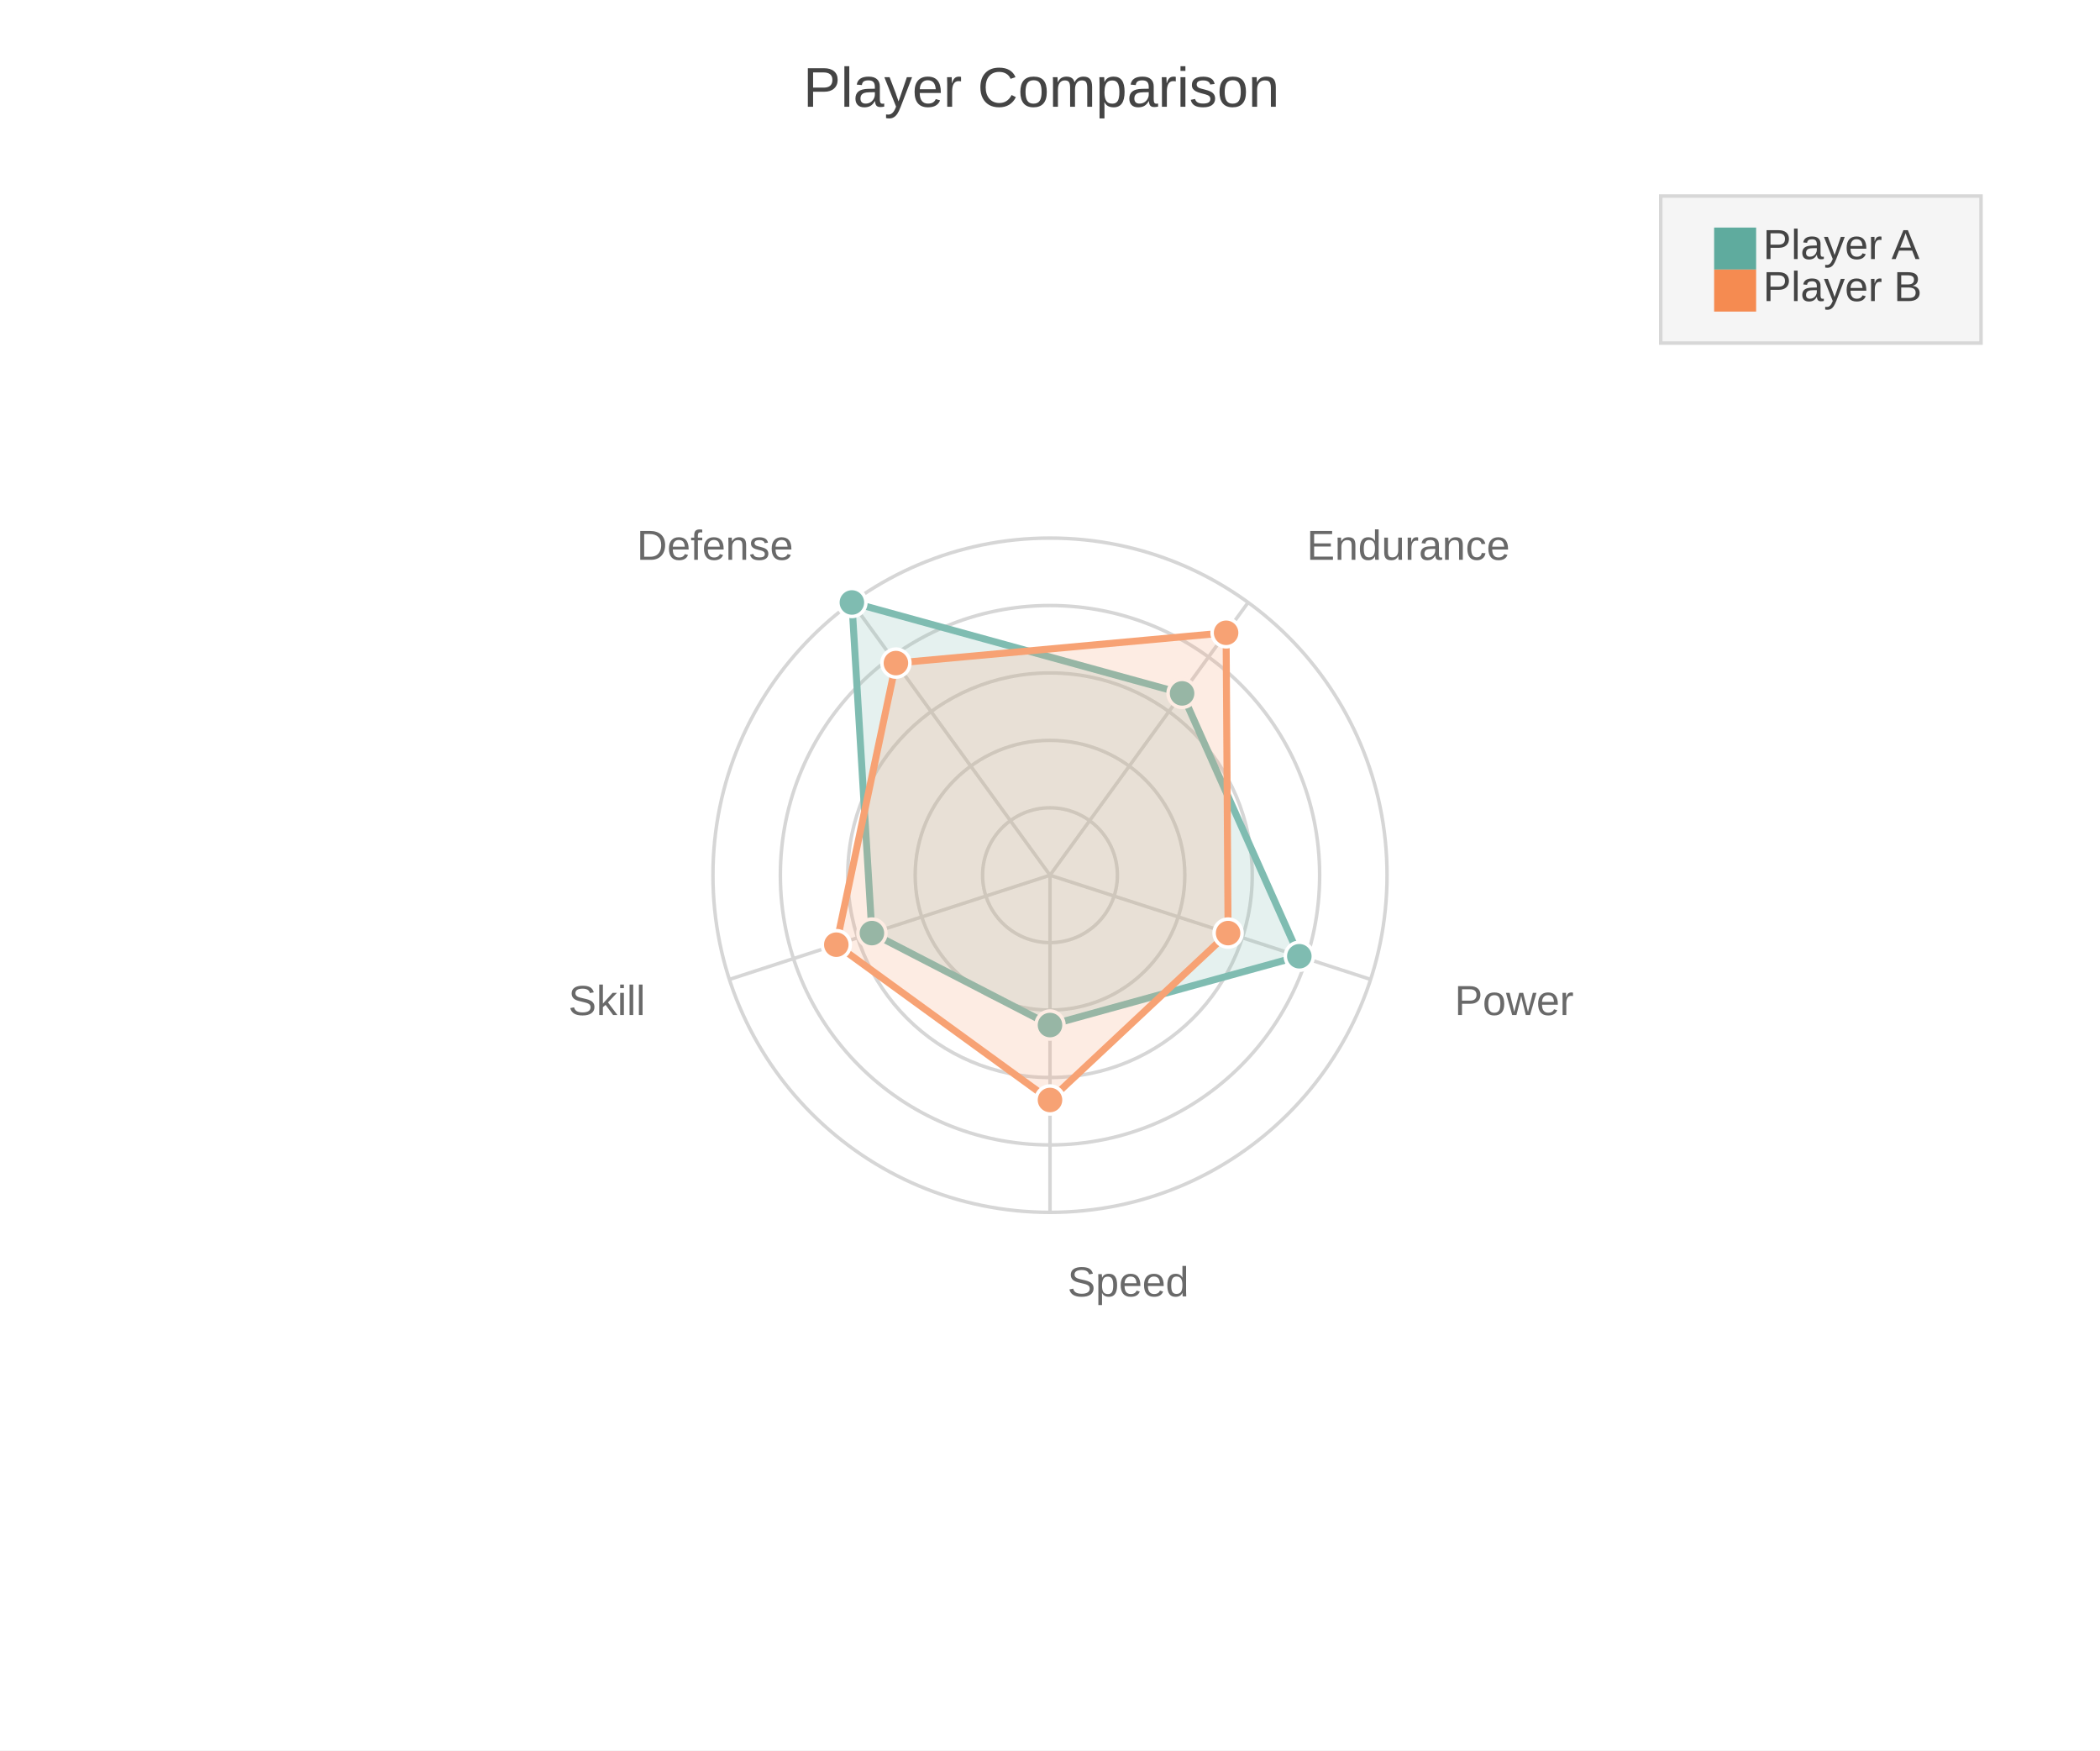
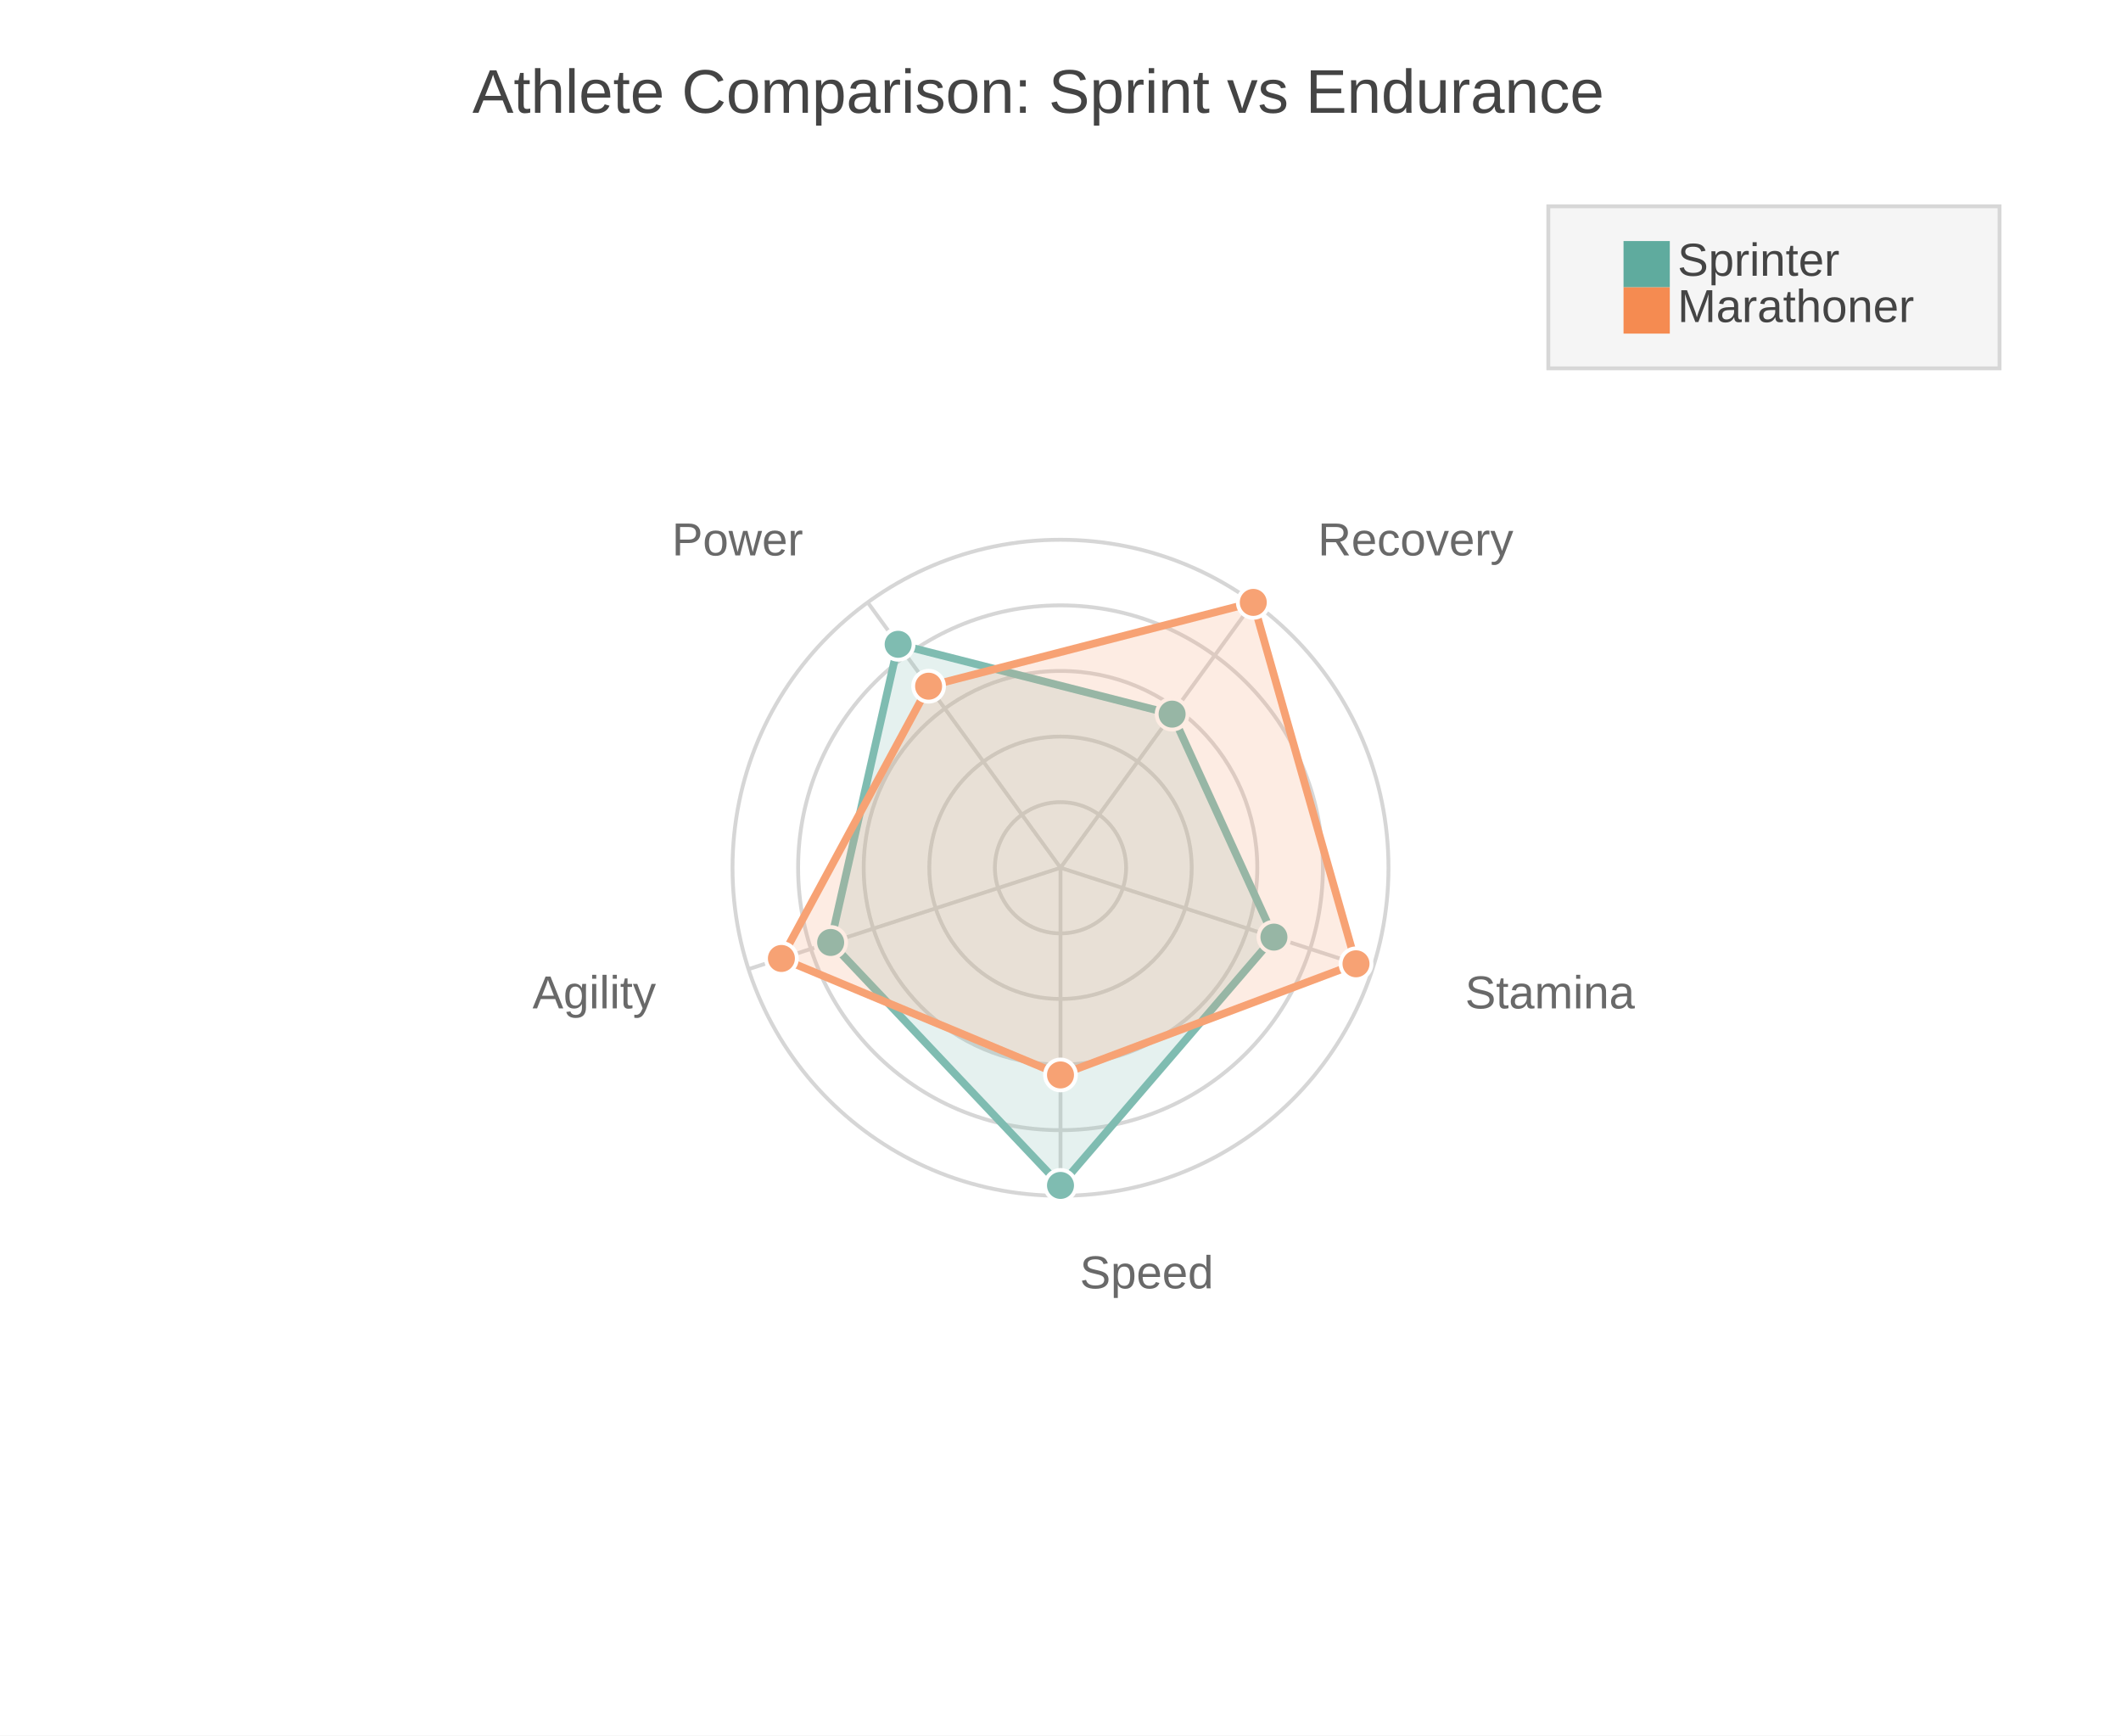
- <svg xmlns="http://www.w3.org/2000/svg" width="600" height="500" viewBox="0 0 600 500">
-   <path fill="#FFFFFF" d="M0 0 h600 v500 h-600 v-500Z" />
-   <text transform="translate(-70.5, 18)" fill="#444444" font-family="Arial" font-weight="normal" font-size="16" x="300.0" y="12.5">Player Comparison</text>
+ <svg xmlns="http://www.w3.org/2000/svg" width="550" height="450" viewBox="0 0 550 450">
+   <path fill="#FFFFFF" d="M0 0 h550 v450 h-550 v-450Z" />
+   <text transform="translate(-152.5, 18)" fill="#444444" font-family="Arial" font-weight="normal" font-size="16" x="275.0" y="11.25">Athlete Comparison: Sprint vs Endurance</text>
  <defs>
    <clipPath id="plot-clip">
-       <rect x="0" y="0" width="540.0" height="423.0" />
+       <rect x="0" y="0" width="495.0" height="378.0" />
    </clipPath>
  </defs>
  <g opacity="0.8" transform="">
-     <circle cx="300.0" cy="250.0" r="19.26" fill="none" stroke="#CCCCCC" stroke-width="1" />
-     <circle cx="300.0" cy="250.0" r="38.52" fill="none" stroke="#CCCCCC" stroke-width="1" />
-     <circle cx="300.0" cy="250.0" r="57.78" fill="none" stroke="#CCCCCC" stroke-width="1" />
-     <circle cx="300.0" cy="250.0" r="77.04" fill="none" stroke="#CCCCCC" stroke-width="1" />
-     <circle cx="300.0" cy="250.0" r="96.3" fill="none" stroke="#CCCCCC" stroke-width="1" />
-     <path d="M300.0 250.0 L300.0 346.3" stroke="#CCCCCC" stroke-width="1" />
-     <text x="305.0" y="370.3" fill="#444444" font-size="12" font-family="Arial" text-anchor="start">Speed</text>
-     <path d="M300.0 250.0 L391.587 279.758" stroke="#CCCCCC" stroke-width="1" />
-     <text x="415.608" y="289.939" fill="#444444" font-size="12" font-family="Arial" text-anchor="start">Power</text>
-     <path d="M300.0 250.0 L356.604 172.092" stroke="#CCCCCC" stroke-width="1" />
-     <text x="373.359" y="159.911" fill="#444444" font-size="12" font-family="Arial" text-anchor="start">Endurance</text>
-     <path d="M300.0 250.0 L243.396 172.092" stroke="#CCCCCC" stroke-width="1" />
-     <text x="226.641" y="159.911" fill="#444444" font-size="12" font-family="Arial" text-anchor="end">Defense</text>
-     <path d="M300.0 250.0 L208.413 279.758" stroke="#CCCCCC" stroke-width="1" />
-     <text x="184.392" y="289.939" fill="#444444" font-size="12" font-family="Arial" text-anchor="end">Skill</text>
-     <path d="M300.0,292.8 371.234,273.145 337.736,198.061 243.396,172.092 249.118,266.532 Z" fill="#5fab9e" fill-opacity="0.2" stroke="#5fab9e" stroke-width="2" />
-     <circle cx="300.0" cy="292.8" r="4" fill="#5fab9e" stroke="white" stroke-width="1" />
-     <circle cx="371.234" cy="273.145" r="4" fill="#5fab9e" stroke="white" stroke-width="1" />
-     <circle cx="337.736" cy="198.061" r="4" fill="#5fab9e" stroke="white" stroke-width="1" />
-     <circle cx="243.396" cy="172.092" r="4" fill="#5fab9e" stroke="white" stroke-width="1" />
-     <circle cx="249.118" cy="266.532" r="4" fill="#5fab9e" stroke="white" stroke-width="1" />
-     <path d="M300.0,314.2 350.882,266.532 350.314,180.748 255.975,189.405 238.942,269.839 Z" fill="#f58b51" fill-opacity="0.2" stroke="#f58b51" stroke-width="2" />
-     <circle cx="300.0" cy="314.2" r="4" fill="#f58b51" stroke="white" stroke-width="1" />
-     <circle cx="350.882" cy="266.532" r="4" fill="#f58b51" stroke="white" stroke-width="1" />
-     <circle cx="350.314" cy="180.748" r="4" fill="#f58b51" stroke="white" stroke-width="1" />
-     <circle cx="255.975" cy="189.405" r="4" fill="#f58b51" stroke="white" stroke-width="1" />
-     <circle cx="238.942" cy="269.839" r="4" fill="#f58b51" stroke="white" stroke-width="1" />
+     <circle cx="275.0" cy="225.0" r="17.01" fill="none" stroke="#CCCCCC" stroke-width="1" />
+     <circle cx="275.0" cy="225.0" r="34.02" fill="none" stroke="#CCCCCC" stroke-width="1" />
+     <circle cx="275.0" cy="225.0" r="51.03" fill="none" stroke="#CCCCCC" stroke-width="1" />
+     <circle cx="275.0" cy="225.0" r="68.04" fill="none" stroke="#CCCCCC" stroke-width="1" />
+     <circle cx="275.0" cy="225.0" r="85.05" fill="none" stroke="#CCCCCC" stroke-width="1" />
+     <path d="M275.0 225.0 L275.0 310.05" stroke="#CCCCCC" stroke-width="1" />
+     <text x="280.0" y="334.05" fill="#444444" font-size="12" font-family="Arial" text-anchor="start">Speed</text>
+     <path d="M275.0 225.0 L355.887 251.282" stroke="#CCCCCC" stroke-width="1" />
+     <text x="379.908" y="261.462" fill="#444444" font-size="12" font-family="Arial" text-anchor="start">Stamina</text>
+     <path d="M275.0 225.0 L324.991 156.193" stroke="#CCCCCC" stroke-width="1" />
+     <text x="341.747" y="144.013" fill="#444444" font-size="12" font-family="Arial" text-anchor="start">Recovery</text>
+     <path d="M275.0 225.0 L225.009 156.193" stroke="#CCCCCC" stroke-width="1" />
+     <text x="208.253" y="144.013" fill="#444444" font-size="12" font-family="Arial" text-anchor="end">Power</text>
+     <path d="M275.0 225.0 L194.113 251.282" stroke="#CCCCCC" stroke-width="1" />
+     <text x="170.092" y="261.462" fill="#444444" font-size="12" font-family="Arial" text-anchor="end">Agility</text>
+     <path d="M275.0,307.364 330.344,242.982 303.942,185.164 232.902,167.057 215.399,244.366 Z" fill="#5fab9e" fill-opacity="0.2" stroke="#5fab9e" stroke-width="2" />
+     <circle cx="275.0" cy="307.364" r="4" fill="#5fab9e" stroke="white" stroke-width="1" />
+     <circle cx="330.344" cy="242.982" r="4" fill="#5fab9e" stroke="white" stroke-width="1" />
+     <circle cx="303.942" cy="185.164" r="4" fill="#5fab9e" stroke="white" stroke-width="1" />
+     <circle cx="232.902" cy="167.057" r="4" fill="#5fab9e" stroke="white" stroke-width="1" />
+     <circle cx="215.399" cy="244.366" r="4" fill="#5fab9e" stroke="white" stroke-width="1" />
+     <path d="M275.0,278.716 351.63,249.899 324.991,156.193 240.796,177.922 202.627,248.515 Z" fill="#f58b51" fill-opacity="0.2" stroke="#f58b51" stroke-width="2" />
+     <circle cx="275.0" cy="278.716" r="4" fill="#f58b51" stroke="white" stroke-width="1" />
+     <circle cx="351.63" cy="249.899" r="4" fill="#f58b51" stroke="white" stroke-width="1" />
+     <circle cx="324.991" cy="156.193" r="4" fill="#f58b51" stroke="white" stroke-width="1" />
+     <circle cx="240.796" cy="177.922" r="4" fill="#f58b51" stroke="white" stroke-width="1" />
+     <circle cx="202.627" cy="248.515" r="4" fill="#f58b51" stroke="white" stroke-width="1" />
  </g>
  <g>
-     <rect transform="translate(-15.25, -7.0)" x="489.75" y="63.0" width="91.5" height="42.0" fill="#f5f5f5" stroke="#d7d7d7" />
+     <rect transform="translate(-19.5, -7.0)" x="421.0" y="60.5" width="117.0" height="42.0" fill="#f5f5f5" stroke="#d7d7d7" />
    <g>
-       <rect y="65.0" x="489.75" width="12" height="12" fill="#5fab9e" />
-       <text y="74.0" x="503.75" font-size="12" font-family="Arial" fill="#444444">Player A</text>
+       <rect y="62.5" x="421.0" width="12" height="12" fill="#5fab9e" />
+       <text y="71.5" x="435.0" font-size="12" font-family="Arial" fill="#444444">Sprinter</text>
    </g>
    <g>
-       <rect y="77.0" x="489.75" width="12" height="12" fill="#f58b51" />
-       <text y="86.0" x="503.75" font-size="12" font-family="Arial" fill="#444444">Player B</text>
+       <rect y="74.5" x="421.0" width="12" height="12" fill="#f58b51" />
+       <text y="83.5" x="435.0" font-size="12" font-family="Arial" fill="#444444">Marathoner</text>
    </g>
  </g>
</svg>
